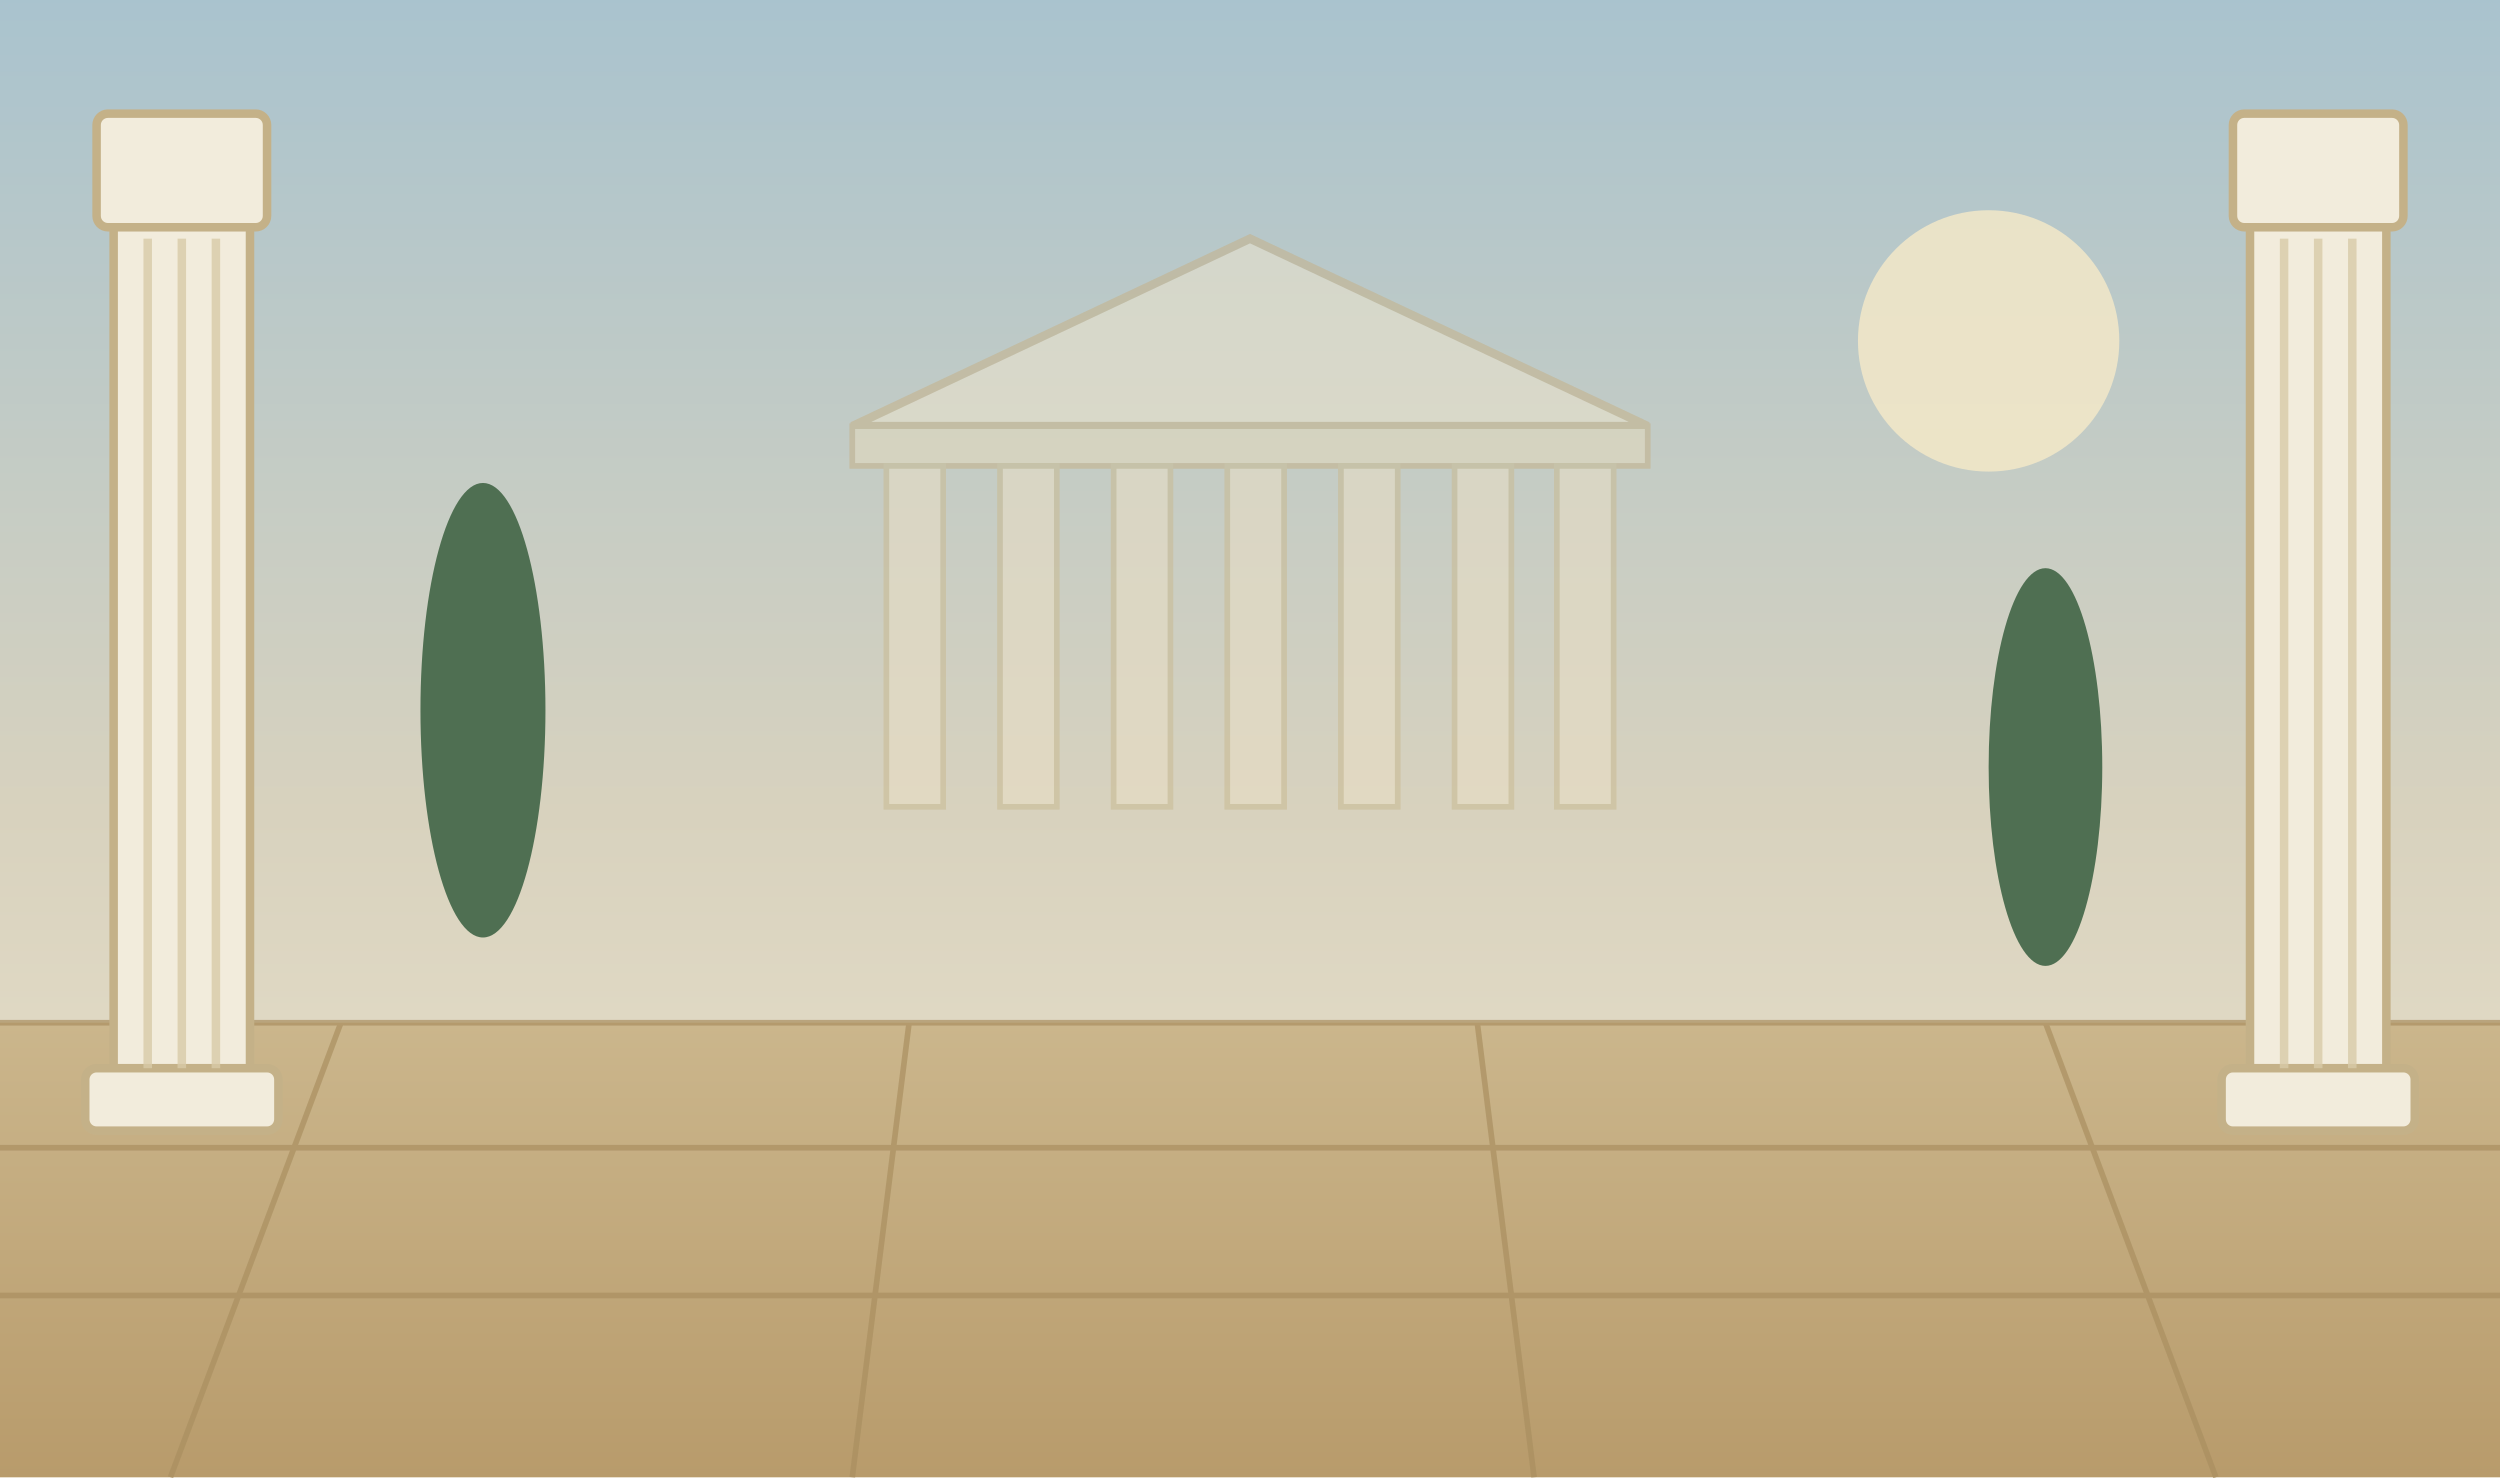
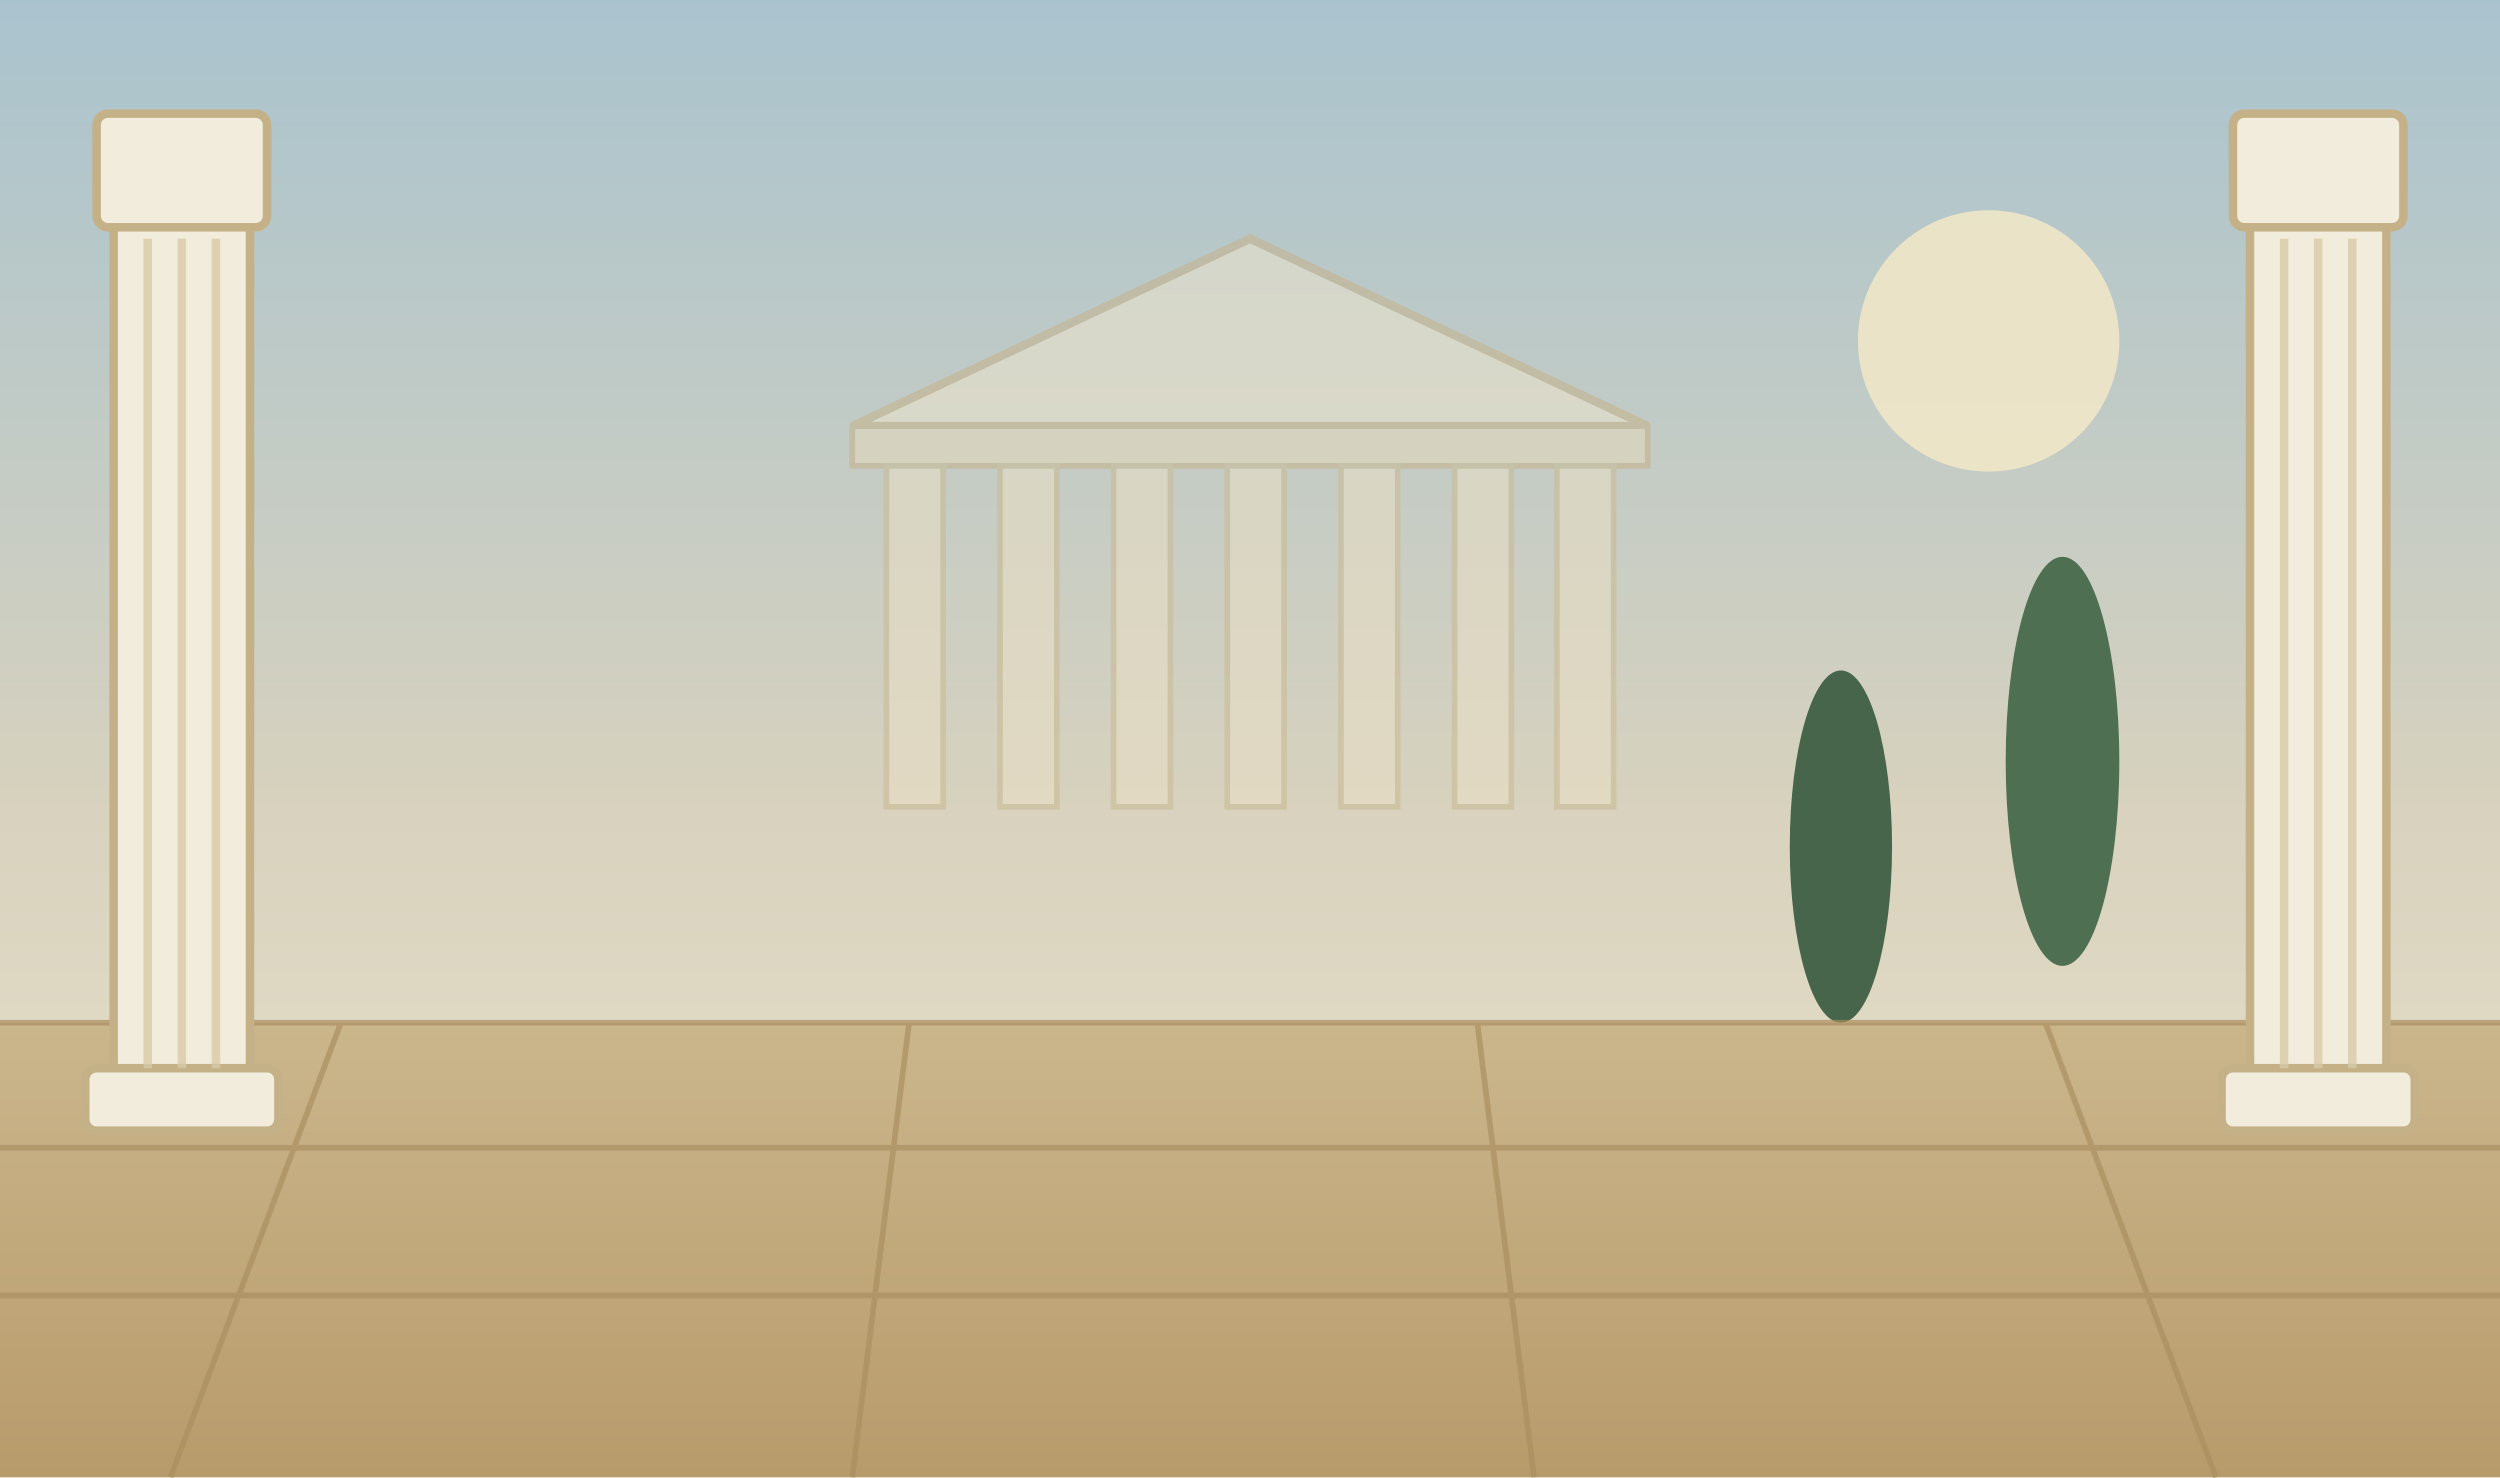
<svg xmlns="http://www.w3.org/2000/svg" width="880" height="520" viewBox="0 0 880 520">
  <defs>
    <linearGradient id="ciel" x1="0" y1="0" x2="0" y2="1">
      <stop offset="0%" stop-color="#A9C3CE" />
      <stop offset="55%" stop-color="#D8D2BE" />
      <stop offset="100%" stop-color="#EFE6CF" />
    </linearGradient>
    <linearGradient id="sol" x1="0" y1="0" x2="0" y2="1">
      <stop offset="0%" stop-color="#CBB68C" />
      <stop offset="100%" stop-color="#B89B6B" />
    </linearGradient>
  </defs>
  <rect width="880" height="520" fill="url(#ciel)" />
  <circle cx="700" cy="120" r="46" fill="#F6EAC8" opacity="0.8" />
  <g opacity="0.55">
    <polygon points="300,150 580,150 440,84" fill="#EDE3CC" stroke="#C4B188" stroke-width="3" />
    <rect x="300" y="150" width="280" height="14" fill="#E4D8BC" stroke="#C4B188" stroke-width="2" />
    <g fill="#E9DFC4" stroke="#C9B991" stroke-width="2">
      <rect x="312" y="164" width="20" height="120" />
      <rect x="352" y="164" width="20" height="120" />
      <rect x="392" y="164" width="20" height="120" />
      <rect x="432" y="164" width="20" height="120" />
      <rect x="472" y="164" width="20" height="120" />
      <rect x="512" y="164" width="20" height="120" />
      <rect x="548" y="164" width="20" height="120" />
    </g>
  </g>
  <g>
-     <ellipse cx="170" cy="250" rx="22" ry="80" fill="#4F6F52" />
-     <ellipse cx="720" cy="270" rx="20" ry="70" fill="#4F6F52" />
+     <ellipse cx="648" cy="298" rx="18" ry="62" fill="#47654A" />
+     <ellipse cx="726" cy="268" rx="20" ry="72" fill="#4F6F52" />
  </g>
  <rect x="0" y="360" width="880" height="160" fill="url(#sol)" />
  <g stroke="#A98F60" stroke-width="2" opacity="0.7">
    <line x1="0" y1="360" x2="880" y2="360" />
    <line x1="0" y1="404" x2="880" y2="404" />
    <line x1="0" y1="456" x2="880" y2="456" />
    <line x1="120" y1="360" x2="60" y2="520" />
    <line x1="320" y1="360" x2="300" y2="520" />
    <line x1="520" y1="360" x2="540" y2="520" />
    <line x1="720" y1="360" x2="780" y2="520" />
  </g>
  <g fill="#F2ECDC" stroke="#C4B188" stroke-width="3">
    <rect x="34" y="40" width="60" height="40" rx="4" />
    <rect x="40" y="80" width="48" height="300" />
    <rect x="30" y="376" width="68" height="22" rx="4" />
    <rect x="786" y="40" width="60" height="40" rx="4" />
    <rect x="792" y="80" width="48" height="300" />
    <rect x="782" y="376" width="68" height="22" rx="4" />
  </g>
  <g stroke="#D8CBA8" stroke-width="3" opacity="0.8">
    <line x1="52" y1="84" x2="52" y2="376" />
    <line x1="64" y1="84" x2="64" y2="376" />
    <line x1="76" y1="84" x2="76" y2="376" />
    <line x1="804" y1="84" x2="804" y2="376" />
    <line x1="816" y1="84" x2="816" y2="376" />
    <line x1="828" y1="84" x2="828" y2="376" />
  </g>
</svg>
